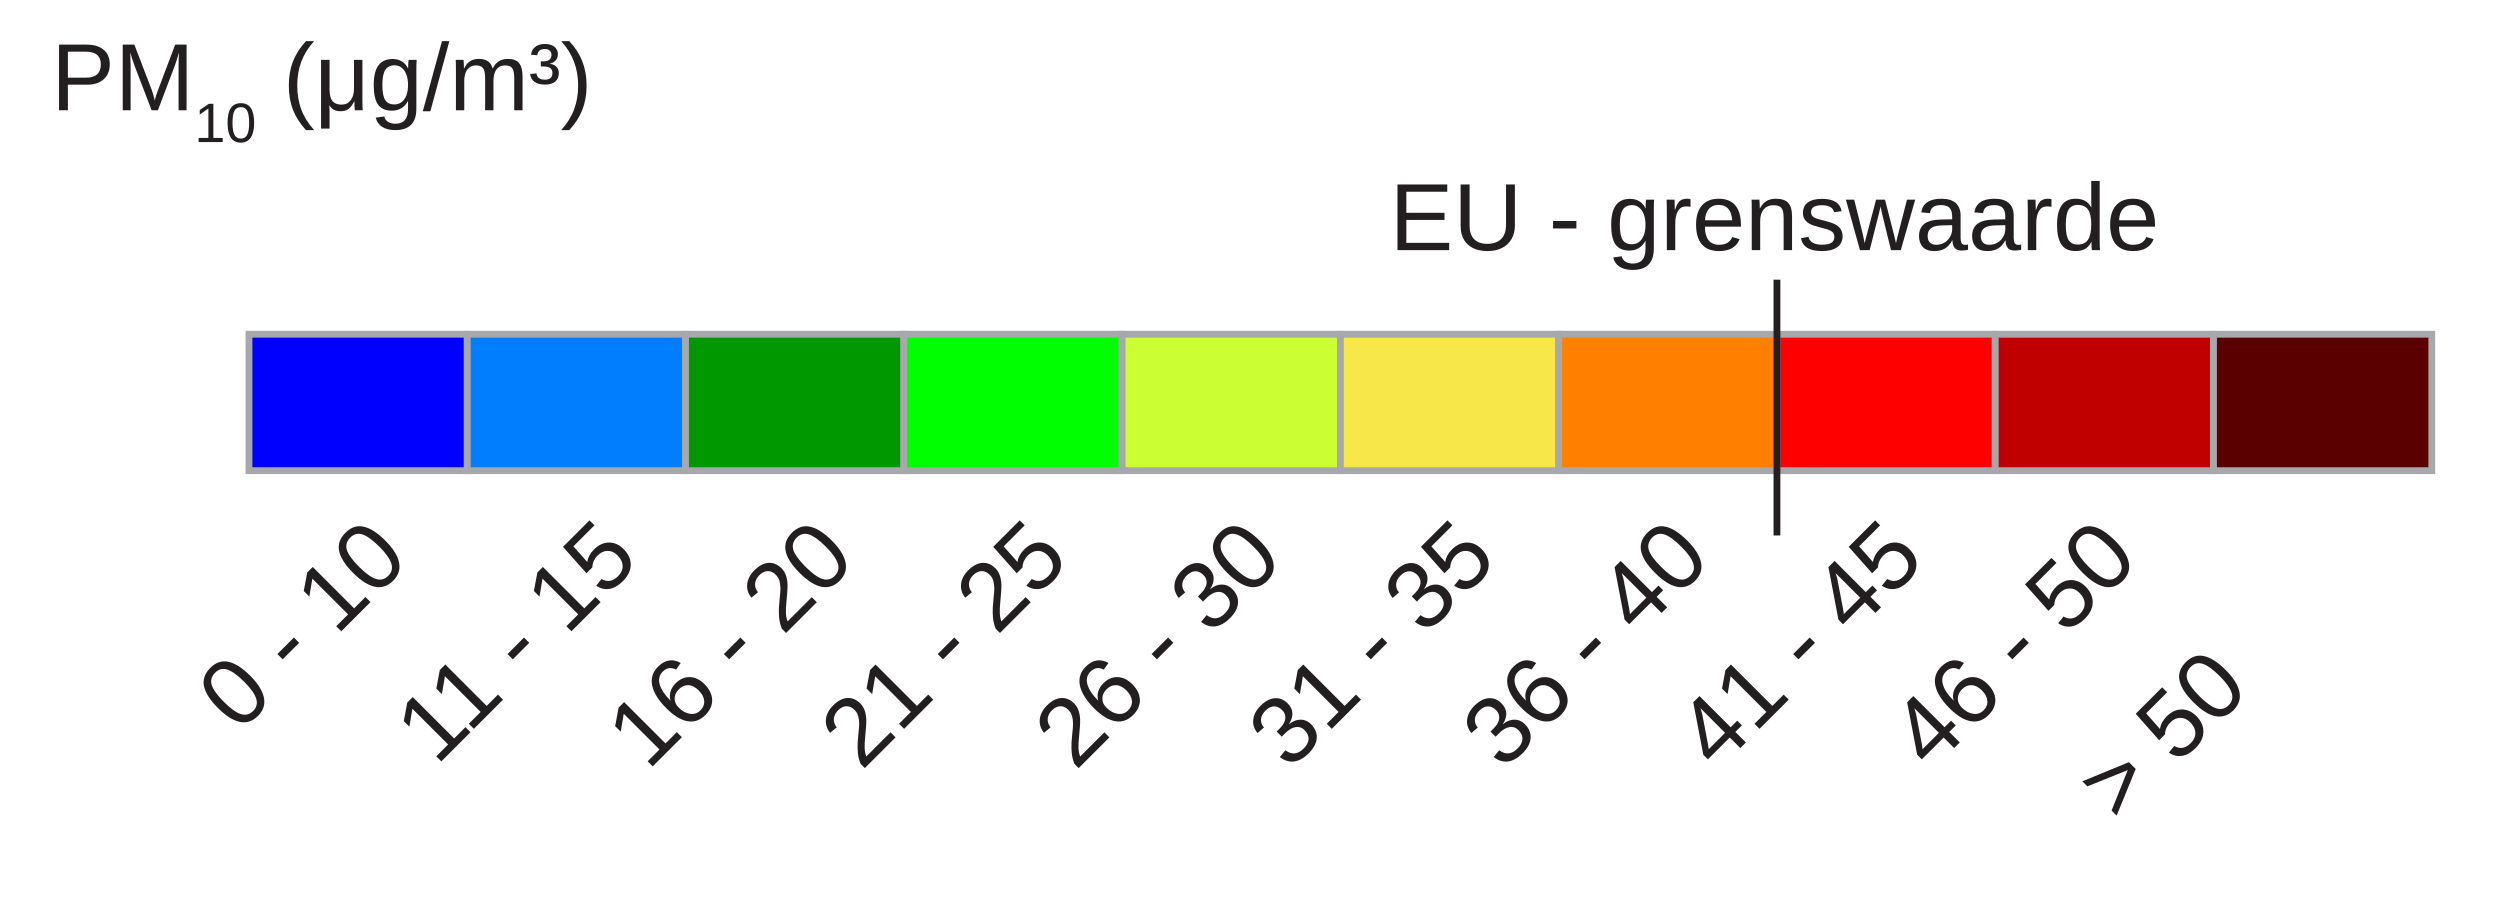
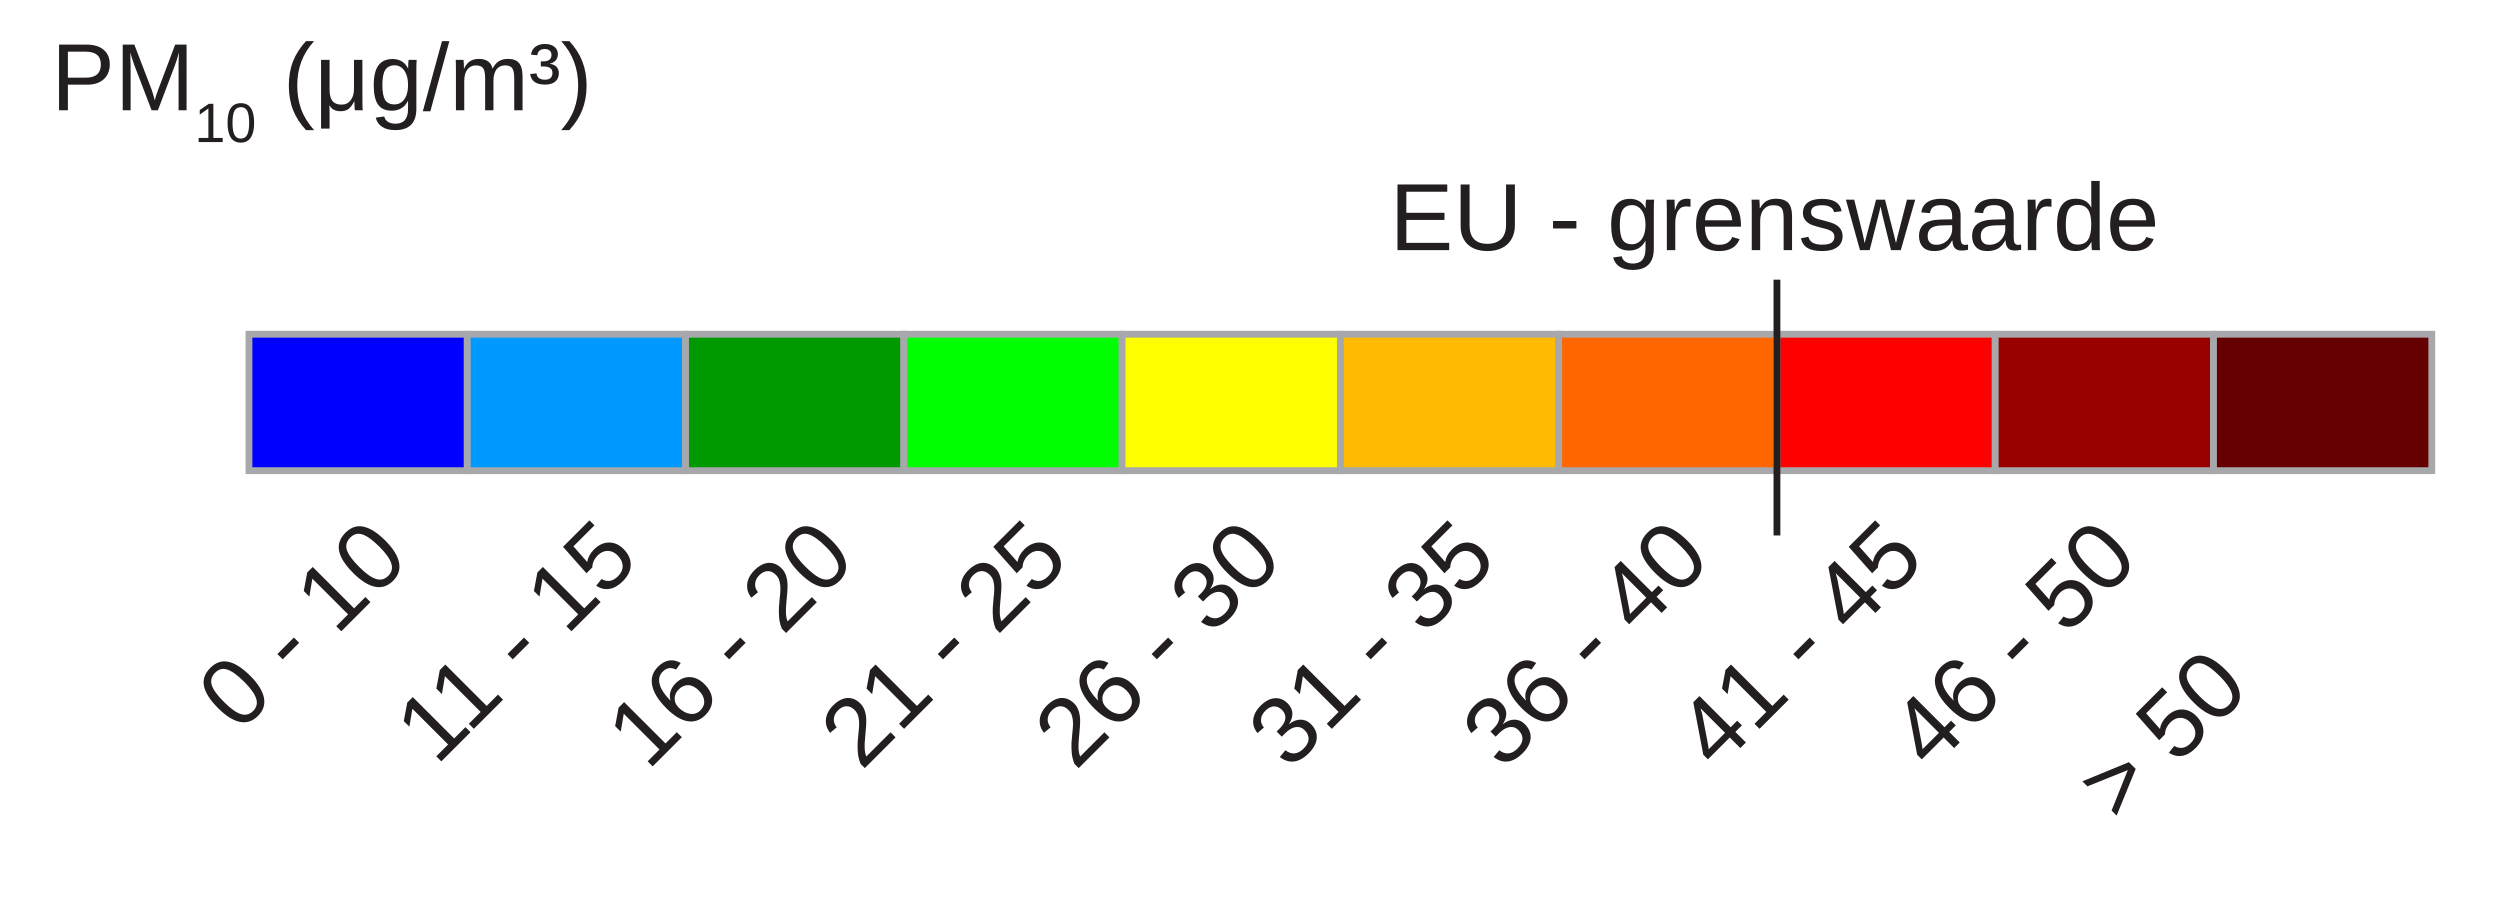
<svg xmlns="http://www.w3.org/2000/svg" version="1.1" id="Layer_1" x="0px" y="0px" width="366.5px" height="132px" viewBox="0 0 366.5 132" enable-background="new 0 0 366.5 132" xml:space="preserve">
  <rect x="36.5" y="49" fill="#0000FF" stroke="#A6A8AB" stroke-miterlimit="10" width="32" height="20" />
-   <rect x="68.5" y="49" fill="#007EFD" stroke="#A6A8AB" stroke-miterlimit="10" width="32" height="20" />
-   <rect x="100.5" y="49" fill="#009800" stroke="#A6A8AB" stroke-miterlimit="10" width="32" height="20" />
+   <rect x="68.5" y="49" fill="#0099FF" stroke="#A6A8AB" stroke-miterlimit="10" width="32" height="20" />
+   <rect x="100.5" y="49" fill="#009900" stroke="#A6A8AB" stroke-miterlimit="10" width="32" height="20" />
  <rect x="132.5" y="49" fill="#00FF00" stroke="#A6A8AB" stroke-miterlimit="10" width="32" height="20" />
-   <rect x="164.5" y="49" fill="#CCFF33" stroke="#A6A8AB" stroke-miterlimit="10" width="32" height="20" />
-   <rect x="196.5" y="49" fill="#F8E748" stroke="#A6A8AB" stroke-miterlimit="10" width="32" height="20" />
-   <rect x="228.5" y="49" fill="#FF8000" stroke="#A6A8AB" stroke-miterlimit="10" width="32" height="20" />
+   <rect x="164.5" y="49" fill="#FFFF00" stroke="#A6A8AB" stroke-miterlimit="10" width="32" height="20" />
+   <rect x="196.5" y="49" fill="#FFBB00" stroke="#A6A8AB" stroke-miterlimit="10" width="32" height="20" />
+   <rect x="228.5" y="49" fill="#FF6600" stroke="#A6A8AB" stroke-miterlimit="10" width="32" height="20" />
  <rect x="260.5" y="49" fill="#FF0000" stroke="#A6A8AB" stroke-miterlimit="10" width="32" height="20" />
-   <rect x="292.5" y="49" fill="#C00000" stroke="#A6A8AB" stroke-miterlimit="10" width="32" height="20" />
-   <rect x="324.5" y="49" fill="#5A0000" stroke="#A6A8AB" stroke-miterlimit="10" width="32" height="20" />
+   <rect x="292.5" y="49" fill="#990000" stroke="#A6A8AB" stroke-miterlimit="10" width="32" height="20" />
+   <rect x="324.5" y="49" fill="#660000" stroke="#A6A8AB" stroke-miterlimit="10" width="32" height="20" />
  <text transform="matrix(0.7071 -0.7071 0.7071 0.7071 34.9805 107.5957)" fill="#231F20" font-family="Arial" font-size="14">0 - 10</text>
  <text transform="matrix(1 0 0 1 7.5 16.1665)" fill="#231F20" font-family="Arial" font-size="14">PM</text>
  <text transform="matrix(0.583 0 0 0.583 28.5 20.8286)" fill="#231F20" font-family="Arial" font-size="14">10</text>
  <text transform="matrix(1 0 0 1 37.5781 16.1665)" fill="#231F20" font-family="Arial" font-size="14"> (μg/m³)</text>
  <text transform="matrix(1 0 0 1 203.7148 36.6665)" fill="#231F20" font-family="Arial" font-size="14">EU - grenswaarde</text>
  <line fill="none" stroke="#231F20" stroke-miterlimit="10" x1="260.5" y1="41" x2="260.5" y2="78.5" />
  <text transform="matrix(1 0 0 1 439.6953 283.4648)" font-family="'MyriadPro-Regular'" font-size="12">³μ</text>
  <text transform="matrix(0.7071 -0.7071 0.7071 0.7071 63.9473 112.3672)" fill="#231F20" font-family="Arial" font-size="14">11 - 15</text>
  <text transform="matrix(0.7071 -0.7071 0.7071 0.7071 94.9326 113.1016)" fill="#231F20" font-family="Arial" font-size="14">16 - 20</text>
  <text transform="matrix(0.7071 -0.7071 0.7071 0.7071 126.2852 113.1016)" fill="#231F20" font-family="Arial" font-size="14">21 - 25</text>
  <text transform="matrix(0.7071 -0.7071 0.7071 0.7071 157.6367 113.1016)" fill="#231F20" font-family="Arial" font-size="14">26 - 30</text>
  <text transform="matrix(0.7071 -0.7071 0.7071 0.7071 188.9893 113.1016)" fill="#231F20" font-family="Arial" font-size="14">31 - 35</text>
  <text transform="matrix(0.7071 -0.7071 0.7071 0.7071 220.3418 113.1016)" fill="#231F20" font-family="Arial" font-size="14">36 - 40</text>
  <text transform="matrix(0.7071 -0.7071 0.7071 0.7071 251.6934 113.1016)" fill="#231F20" font-family="Arial" font-size="14">41 - 45</text>
  <text transform="matrix(0.7071 -0.7071 0.7071 0.7071 283.0469 113.1016)" fill="#231F20" font-family="Arial" font-size="14">46 - 50</text>
  <text transform="matrix(0.7071 -0.7071 0.7071 0.7071 310.5527 120.793)" fill="#231F20" font-family="Arial" font-size="14">&gt; 50</text>
</svg>
